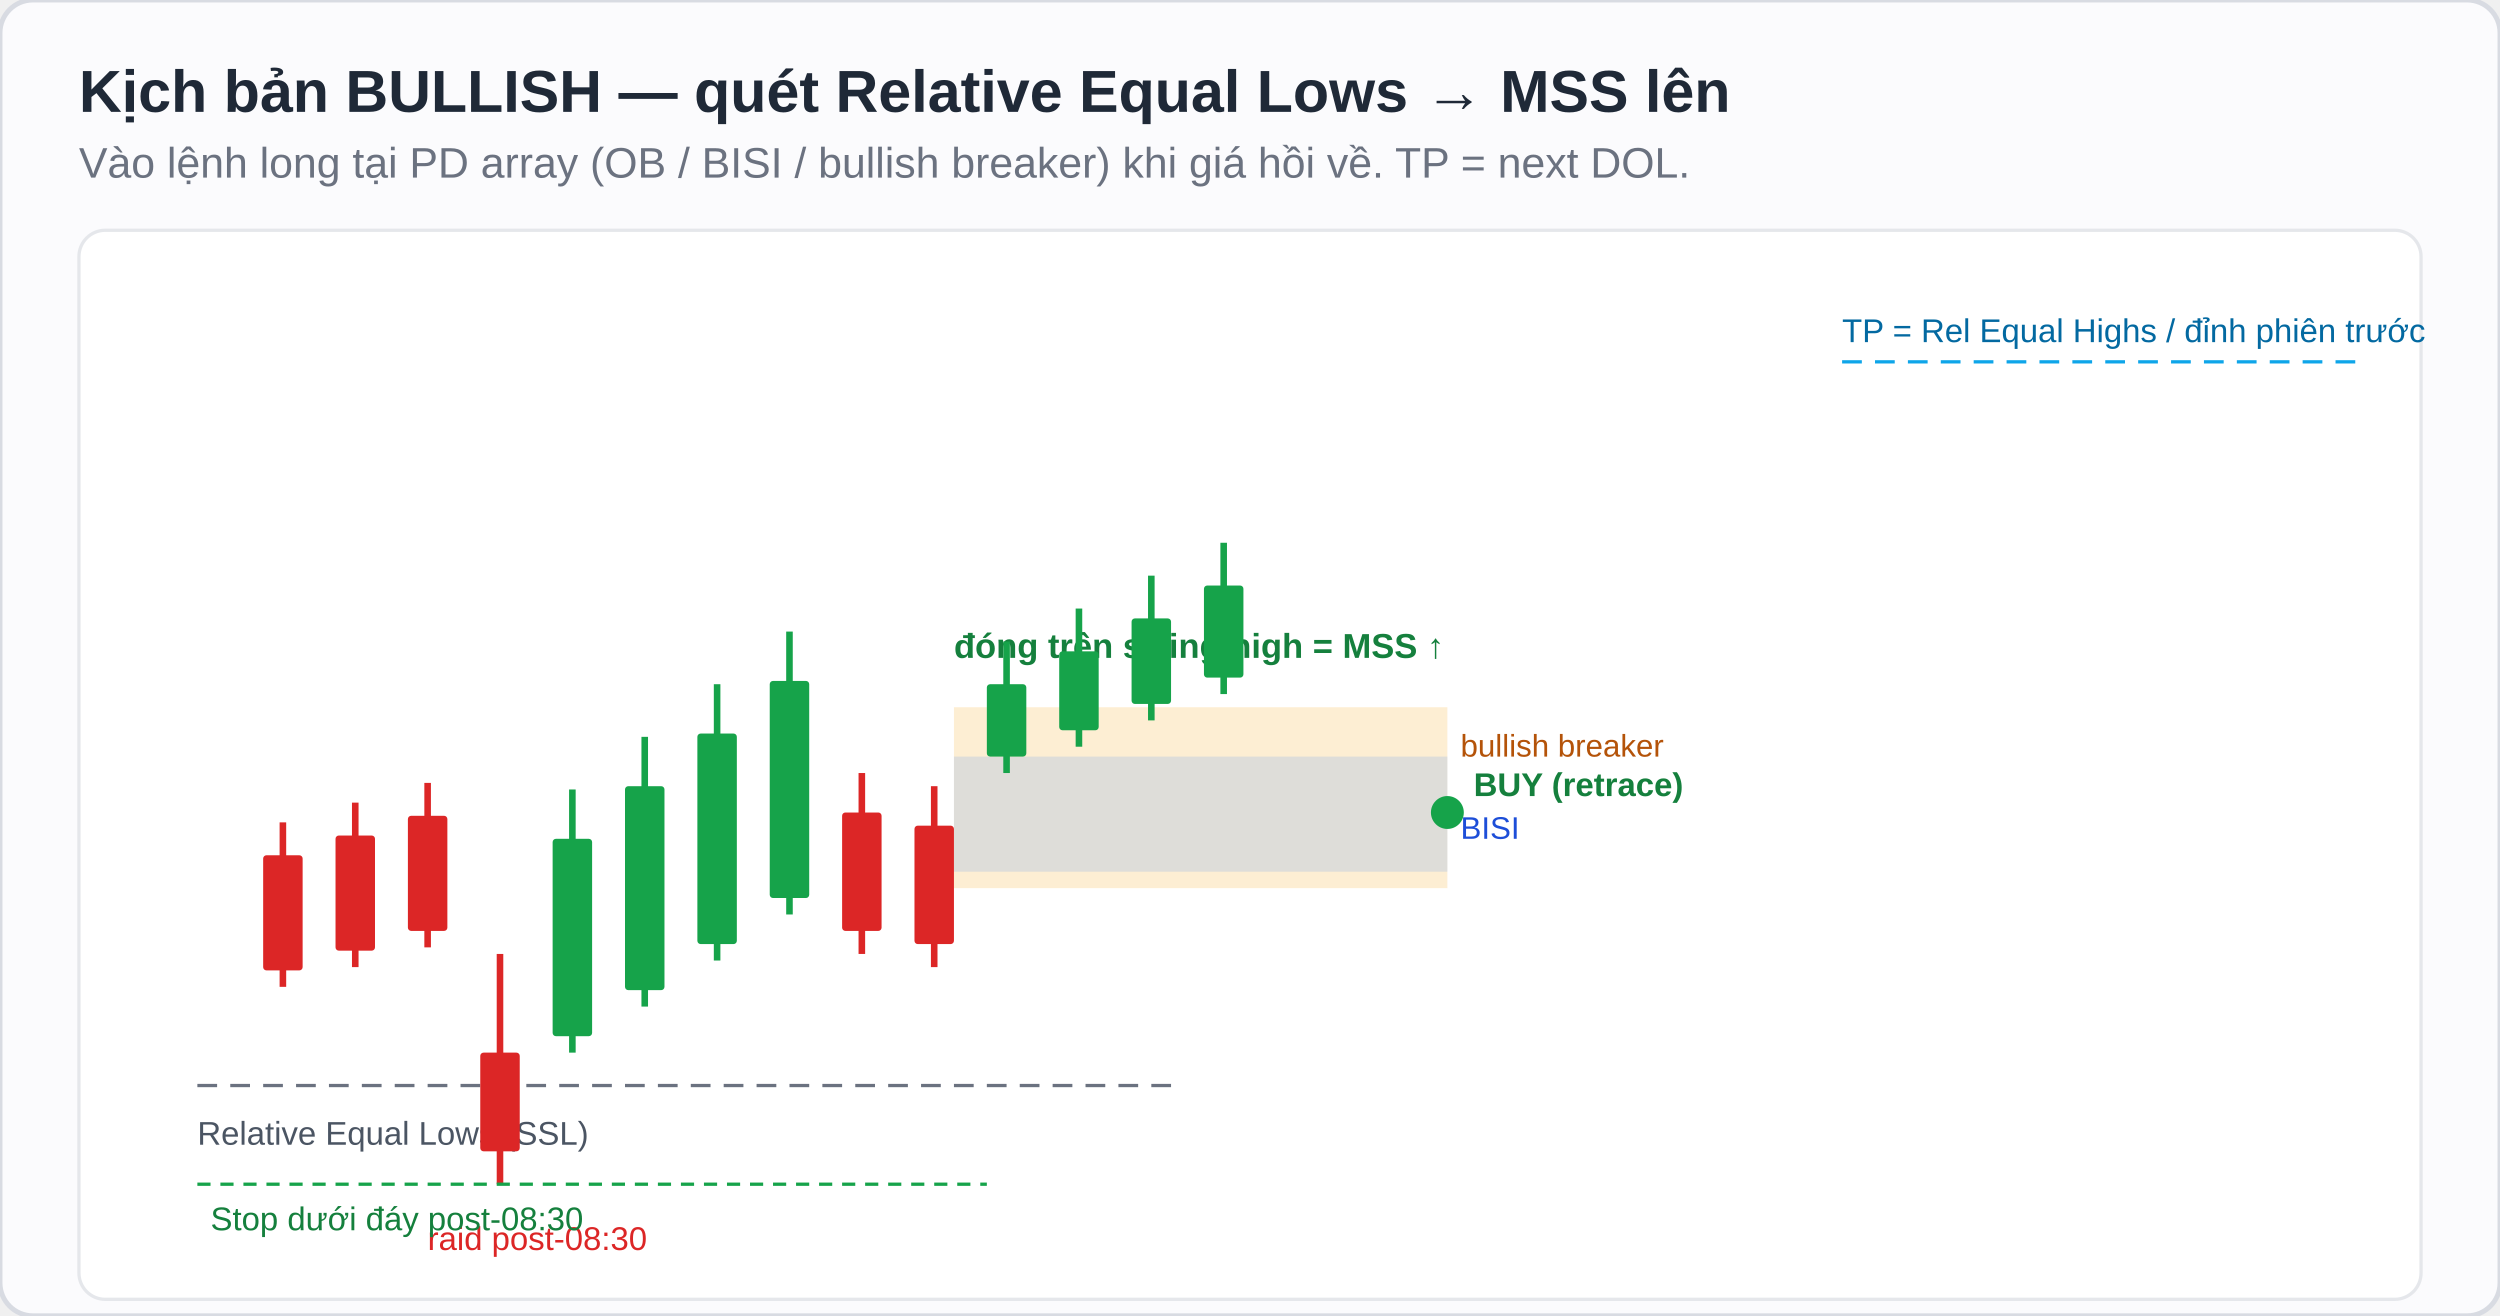
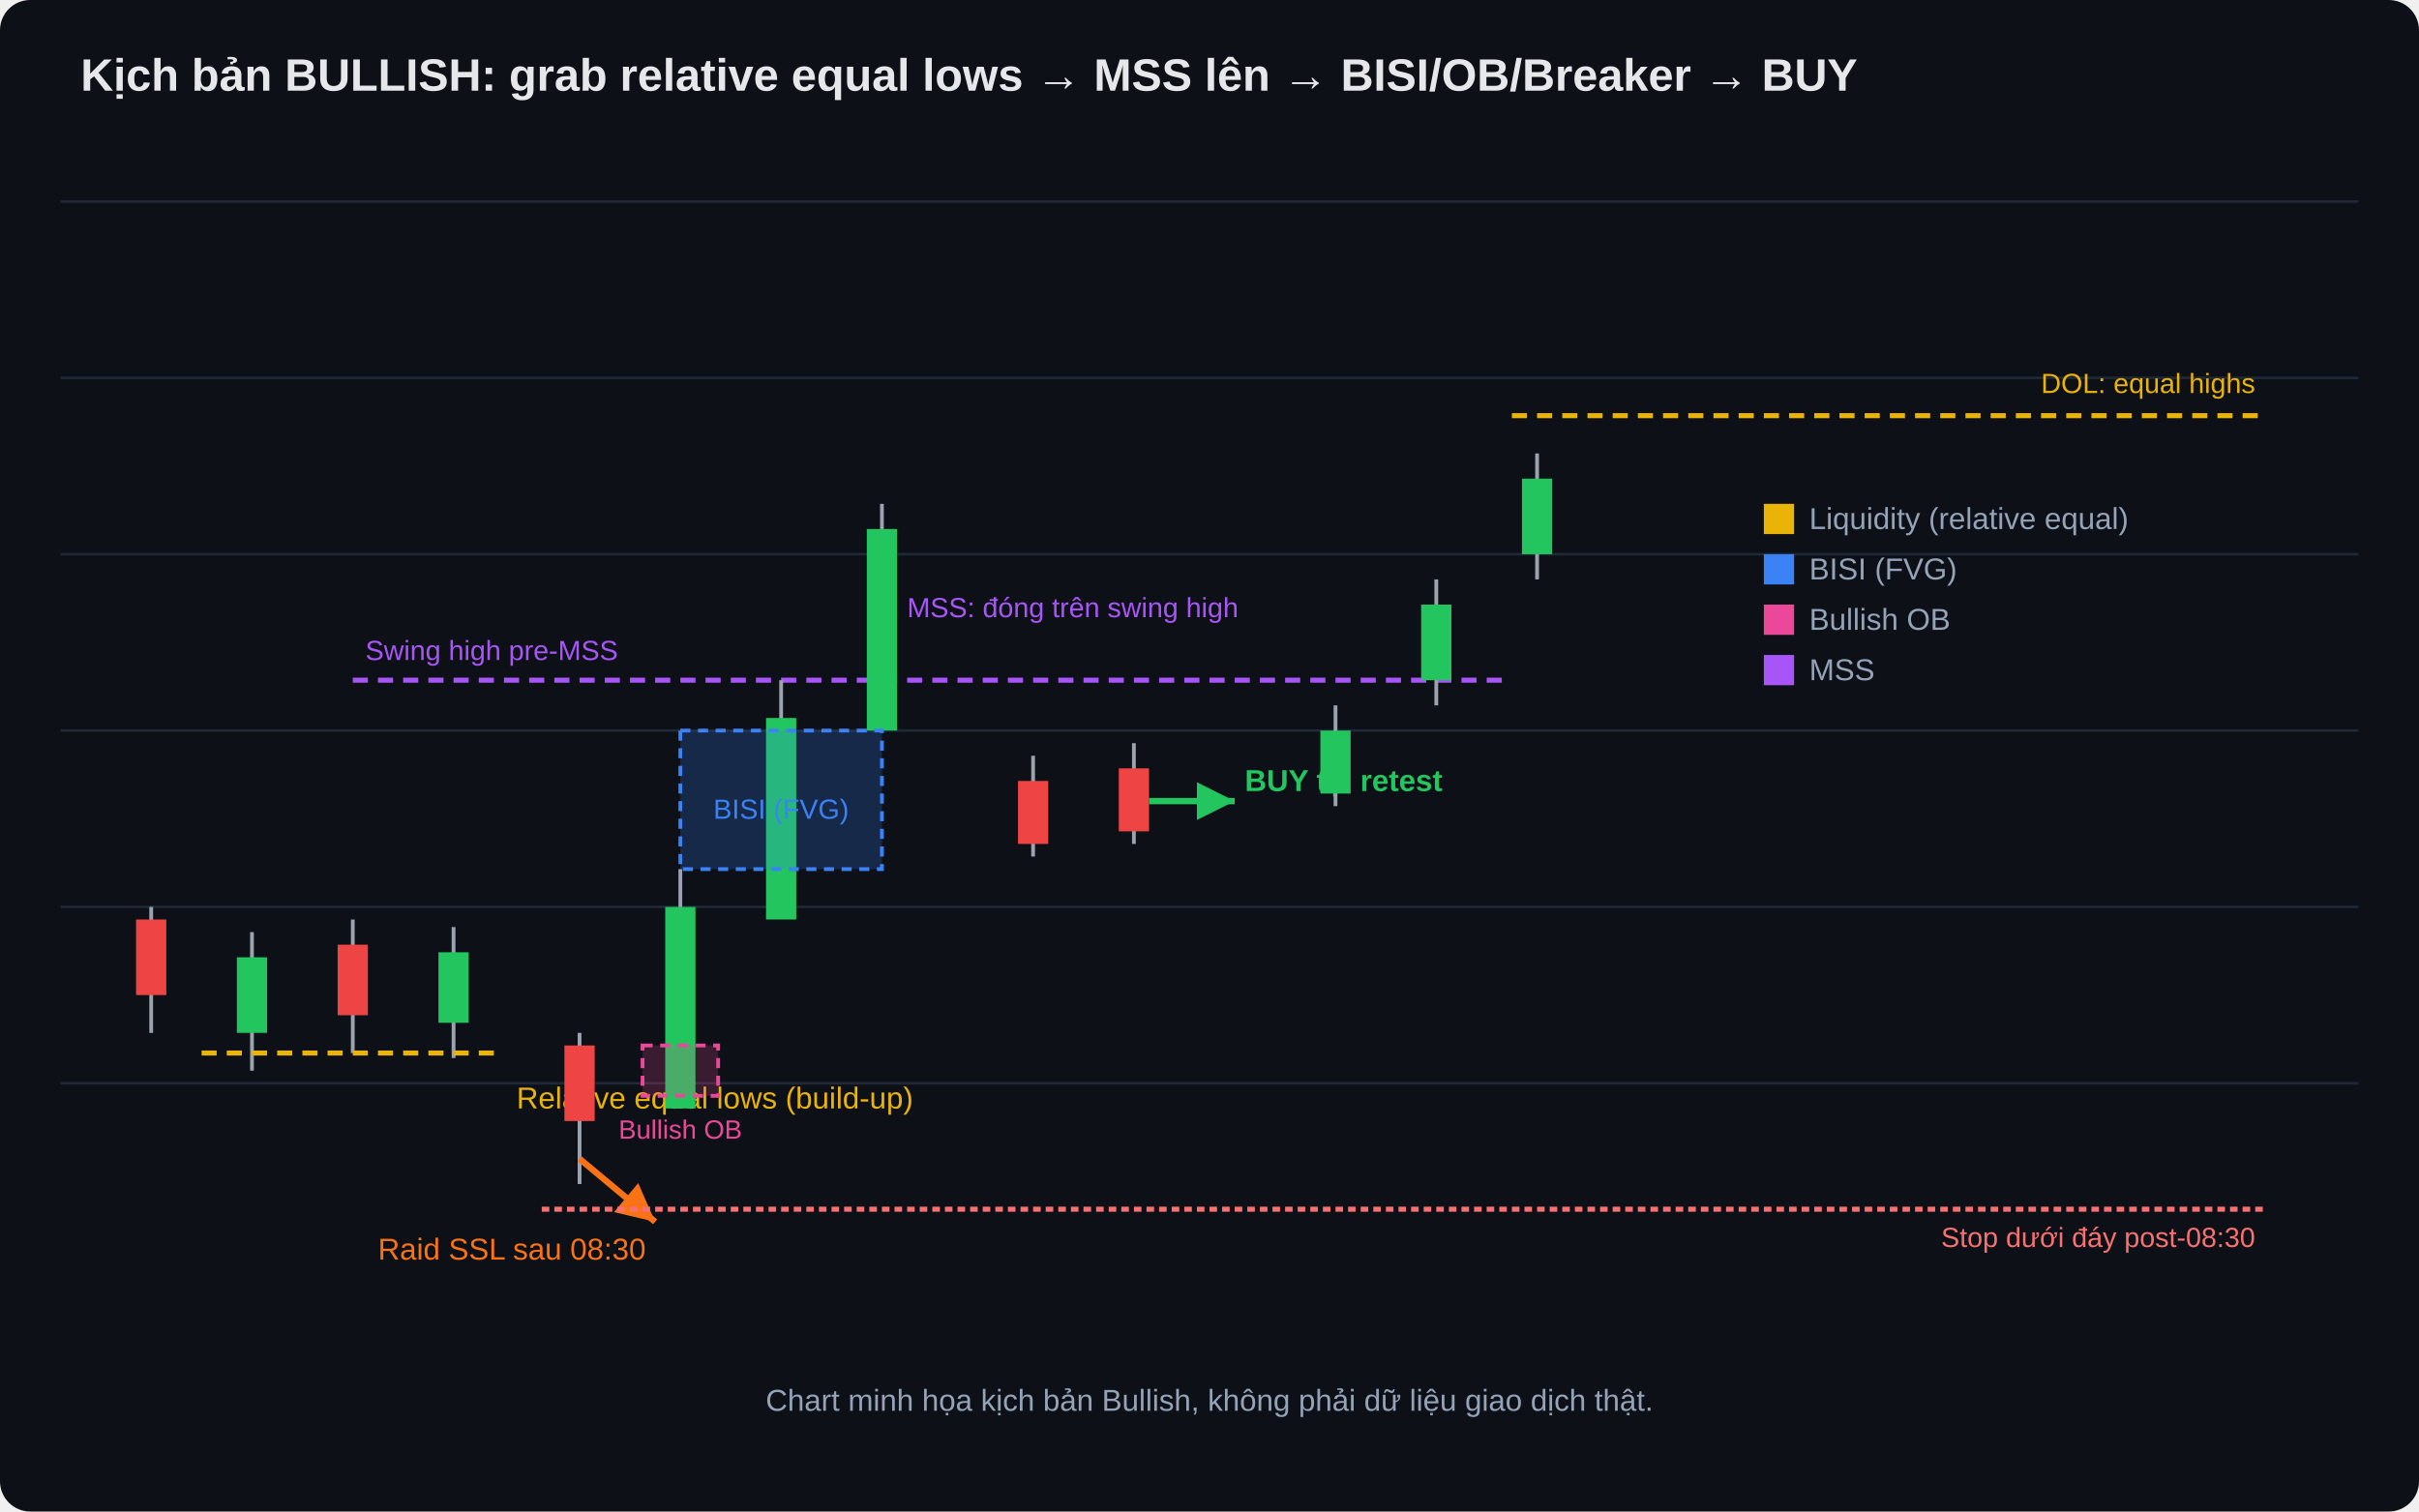
- <svg xmlns="http://www.w3.org/2000/svg" viewBox="0 0 760 400" font-family="'Segoe UI', Arial, sans-serif">
-   <rect x="0" y="0" width="760" height="400" rx="10" fill="#FBFBFD" stroke="#D8DBE2" stroke-width="1.5" />
-   <text x="24" y="34" font-size="18" font-weight="700" fill="#1F2937">Kịch bản BULLISH — quét Relative Equal Lows → MSS lên</text>
-   <text x="24" y="54" font-size="13" fill="#6B7280">Vào lệnh long tại PD array (OB / BISI / bullish breaker) khi giá hồi về. TP = next DOL.</text>
-   <rect x="24" y="70" width="712" height="325" rx="8" fill="#FFFFFF" stroke="#E5E7EB" />
-   <line x1="60" y1="330" x2="360" y2="330" stroke="#6B7280" stroke-dasharray="6 4" />
-   <text x="60" y="348" font-size="10" fill="#4B5563">Relative Equal Lows (SSL)</text>
-   <rect x="85" y="250" width="2" height="50" fill="#DC2626" />
-   <rect x="80" y="260" width="12" height="35" fill="#DC2626" rx="1" />
-   <rect x="107" y="244" width="2" height="50" fill="#DC2626" />
-   <rect x="102" y="254" width="12" height="35" fill="#DC2626" rx="1" />
-   <rect x="129" y="238" width="2" height="50" fill="#DC2626" />
-   <rect x="124" y="248" width="12" height="35" fill="#DC2626" rx="1" />
-   <rect x="151" y="290" width="2" height="70" fill="#DC2626" />
-   <rect x="146" y="320" width="12" height="30" fill="#DC2626" rx="1" />
-   <text x="130" y="380" font-size="10" fill="#DC2626">raid post-08:30</text>
-   <rect x="173" y="240" width="2" height="80" fill="#16A34A" />
-   <rect x="168" y="255" width="12" height="60" fill="#16A34A" rx="1" />
-   <rect x="195" y="224" width="2" height="82" fill="#16A34A" />
-   <rect x="190" y="239" width="12" height="62" fill="#16A34A" rx="1" />
-   <rect x="217" y="208" width="2" height="84" fill="#16A34A" />
-   <rect x="212" y="223" width="12" height="64" fill="#16A34A" rx="1" />
-   <rect x="239" y="192" width="2" height="86" fill="#16A34A" />
-   <rect x="234" y="207" width="12" height="66" fill="#16A34A" rx="1" />
-   <text x="290" y="200" font-size="10.5" font-weight="700" fill="#15803D">đóng trên swing high = MSS ↑</text>
-   <rect x="290" y="215" width="150" height="55" fill="#F59E0B" opacity="0.18" />
-   <text x="444" y="230" font-size="9.5" fill="#B45309">bullish breaker</text>
-   <rect x="290" y="230" width="150" height="35" fill="#3B82F6" opacity="0.16" />
-   <text x="444" y="255" font-size="9.5" fill="#1D4ED8">BISI</text>
-   <rect x="261" y="235" width="2" height="55" fill="#DC2626" />
-   <rect x="256" y="247" width="12" height="36" fill="#DC2626" rx="1" />
-   <rect x="283" y="239" width="2" height="55" fill="#DC2626" />
-   <rect x="278" y="251" width="12" height="36" fill="#DC2626" rx="1" />
-   <circle cx="440" cy="247" r="5" fill="#16A34A" />
-   <text x="448" y="242" font-size="10" font-weight="700" fill="#15803D">BUY (retrace)</text>
-   <rect x="305" y="195" width="2" height="40" fill="#16A34A" />
-   <rect x="300" y="208" width="12" height="22" fill="#16A34A" rx="1" />
-   <rect x="327" y="185" width="2" height="42" fill="#16A34A" />
-   <rect x="322" y="198" width="12" height="24" fill="#16A34A" rx="1" />
-   <rect x="349" y="175" width="2" height="44" fill="#16A34A" />
-   <rect x="344" y="188" width="12" height="26" fill="#16A34A" rx="1" />
-   <rect x="371" y="165" width="2" height="46" fill="#16A34A" />
-   <rect x="366" y="178" width="12" height="28" fill="#16A34A" rx="1" />
-   <line x1="60" y1="360" x2="300" y2="360" stroke="#16A34A" stroke-dasharray="4 3" />
-   <text x="64" y="374" font-size="10" fill="#15803D">Stop dưới đáy post-08:30</text>
-   <line x1="560" y1="110" x2="720" y2="110" stroke="#0EA5E9" stroke-dasharray="6 4" />
-   <text x="560" y="104" font-size="10" fill="#0369A1">TP = Rel Equal Highs / đỉnh phiên trước</text>
+ <svg xmlns="http://www.w3.org/2000/svg" viewBox="0 0 960 600" font-family="Segoe UI, Arial, sans-serif">
+   <rect width="960" height="600" rx="12" fill="#0d1117" />
+   <text x="32" y="36" font-size="18" font-weight="700" fill="#e5e7eb" text-anchor="start">Kịch bản BULLISH: grab relative equal lows → MSS lên → BISI/OB/Breaker → BUY</text>
+   <line x1="24" y1="80" x2="936" y2="80" stroke="#1f2937" stroke-width="1" />
+   <line x1="24" y1="150" x2="936" y2="150" stroke="#1f2937" stroke-width="1" />
+   <line x1="24" y1="220" x2="936" y2="220" stroke="#1f2937" stroke-width="1" />
+   <line x1="24" y1="290" x2="936" y2="290" stroke="#1f2937" stroke-width="1" />
+   <line x1="24" y1="360" x2="936" y2="360" stroke="#1f2937" stroke-width="1" />
+   <line x1="24" y1="430" x2="936" y2="430" stroke="#1f2937" stroke-width="1" />
+   <line x1="60" y1="360" x2="60" y2="410" stroke="#9ca3af" stroke-width="1.5" />
+   <rect x="54" y="365" width="12" height="30" fill="#ef4444" />
+   <line x1="100" y1="370" x2="100" y2="425" stroke="#9ca3af" stroke-width="1.5" />
+   <rect x="94" y="380" width="12" height="30" fill="#22c55e" />
+   <line x1="140" y1="365" x2="140" y2="418" stroke="#9ca3af" stroke-width="1.5" />
+   <rect x="134" y="375" width="12" height="28" fill="#ef4444" />
+   <line x1="180" y1="368" x2="180" y2="420" stroke="#9ca3af" stroke-width="1.5" />
+   <rect x="174" y="378" width="12" height="28" fill="#22c55e" />
+   <line x1="80" y1="418" x2="200" y2="418" stroke="#eab308" stroke-width="2" stroke-dasharray="6 4" />
+   <text x="205" y="440" font-size="12" fill="#eab308" text-anchor="start">Relative equal lows (build-up)</text>
+   <line x1="230" y1="410" x2="230" y2="470" stroke="#9ca3af" stroke-width="1.5" />
+   <rect x="224" y="415" width="12" height="30" fill="#ef4444" />
+   <path d="M230,460 L260,485" stroke="#f97316" stroke-width="2.5" fill="none" marker-end="url(#arrBU2)" />
+   <text x="150" y="500" font-size="12" fill="#f97316" text-anchor="start">Raid SSL sau 08:30</text>
+   <line x1="140" y1="270" x2="600" y2="270" stroke="#a855f7" stroke-width="2" stroke-dasharray="6 4" />
+   <text x="145" y="262" font-size="11" fill="#a855f7" text-anchor="start">Swing high pre-MSS</text>
+   <line x1="270" y1="345" x2="270" y2="440" stroke="#9ca3af" stroke-width="1.5" />
+   <rect x="264" y="360" width="12" height="80" fill="#22c55e" />
+   <line x1="310" y1="270" x2="310" y2="360" stroke="#9ca3af" stroke-width="1.5" />
+   <rect x="304" y="285" width="12" height="80" fill="#22c55e" />
+   <line x1="350" y1="200" x2="350" y2="290" stroke="#9ca3af" stroke-width="1.5" />
+   <rect x="344" y="210" width="12" height="80" fill="#22c55e" />
+   <text x="360" y="245" font-size="11" fill="#a855f7" text-anchor="start">MSS: đóng trên swing high</text>
+   <rect x="270" y="290" width="80" height="55" fill="rgba(59,130,246,0.22)" stroke="#3b82f6" stroke-width="1.5" stroke-dasharray="4 3" />
+   <text x="310" y="325" font-size="11" fill="#3b82f6" text-anchor="middle">BISI (FVG)</text>
+   <rect x="255" y="415" width="30" height="20" fill="rgba(236,72,153,0.20)" stroke="#ec4899" stroke-width="1.5" stroke-dasharray="4 3" />
+   <text x="270" y="452" font-size="10.5" fill="#ec4899" text-anchor="middle">Bullish OB</text>
+   <line x1="410" y1="300" x2="410" y2="340" stroke="#9ca3af" stroke-width="1.5" />
+   <rect x="404" y="310" width="12" height="25" fill="#ef4444" />
+   <line x1="450" y1="295" x2="450" y2="335" stroke="#9ca3af" stroke-width="1.5" />
+   <rect x="444" y="305" width="12" height="25" fill="#ef4444" />
+   <path d="M456,318 L490,318" stroke="#22c55e" stroke-width="2.5" fill="none" marker-end="url(#arrBUbuy)" />
+   <text x="494" y="314" font-size="12" fill="#22c55e" font-weight="700" text-anchor="start">BUY tại retest</text>
+   <line x1="530" y1="280" x2="530" y2="320" stroke="#9ca3af" stroke-width="1.5" />
+   <rect x="524" y="290" width="12" height="25" fill="#22c55e" />
+   <line x1="570" y1="230" x2="570" y2="280" stroke="#9ca3af" stroke-width="1.5" />
+   <rect x="564" y="240" width="12" height="30" fill="#22c55e" />
+   <line x1="610" y1="180" x2="610" y2="230" stroke="#9ca3af" stroke-width="1.5" />
+   <rect x="604" y="190" width="12" height="30" fill="#22c55e" />
+   <line x1="600" y1="165" x2="900" y2="165" stroke="#eab308" stroke-width="2" stroke-dasharray="6 4" />
+   <text x="895" y="156" font-size="11" fill="#eab308" text-anchor="end">DOL: equal highs</text>
+   <line x1="215" y1="480" x2="900" y2="480" stroke="#f87171" stroke-width="2" stroke-dasharray="3 2" />
+   <text x="895" y="495" font-size="11" fill="#f87171" text-anchor="end">Stop dưới đáy post-08:30</text>
+   <defs>
+     <marker id="arrBU2" markerWidth="10" markerHeight="10" refX="6" refY="3" orient="auto" markerUnits="strokeWidth">
+       <path d="M0,0 L6,3 L0,6 Z" fill="#f97316" />
+     </marker>
+     <marker id="arrBUbuy" markerWidth="10" markerHeight="10" refX="6" refY="3" orient="auto" markerUnits="strokeWidth">
+       <path d="M0,0 L6,3 L0,6 Z" fill="#22c55e" />
+     </marker>
+   </defs>
+   <rect x="700" y="200" width="12" height="12" fill="#eab308" />
+   <text x="718" y="210" font-size="12" fill="#94a3b8">Liquidity (relative equal)</text>
+   <rect x="700" y="220" width="12" height="12" fill="#3b82f6" />
+   <text x="718" y="230" font-size="12" fill="#94a3b8">BISI (FVG)</text>
+   <rect x="700" y="240" width="12" height="12" fill="#ec4899" />
+   <text x="718" y="250" font-size="12" fill="#94a3b8">Bullish OB</text>
+   <rect x="700" y="260" width="12" height="12" fill="#a855f7" />
+   <text x="718" y="270" font-size="12" fill="#94a3b8">MSS</text>
+   <text x="480" y="560" font-size="12" fill="#94a3b8" text-anchor="middle">Chart minh họa kịch bản Bullish, không phải dữ liệu giao dịch thật.</text>
</svg>
